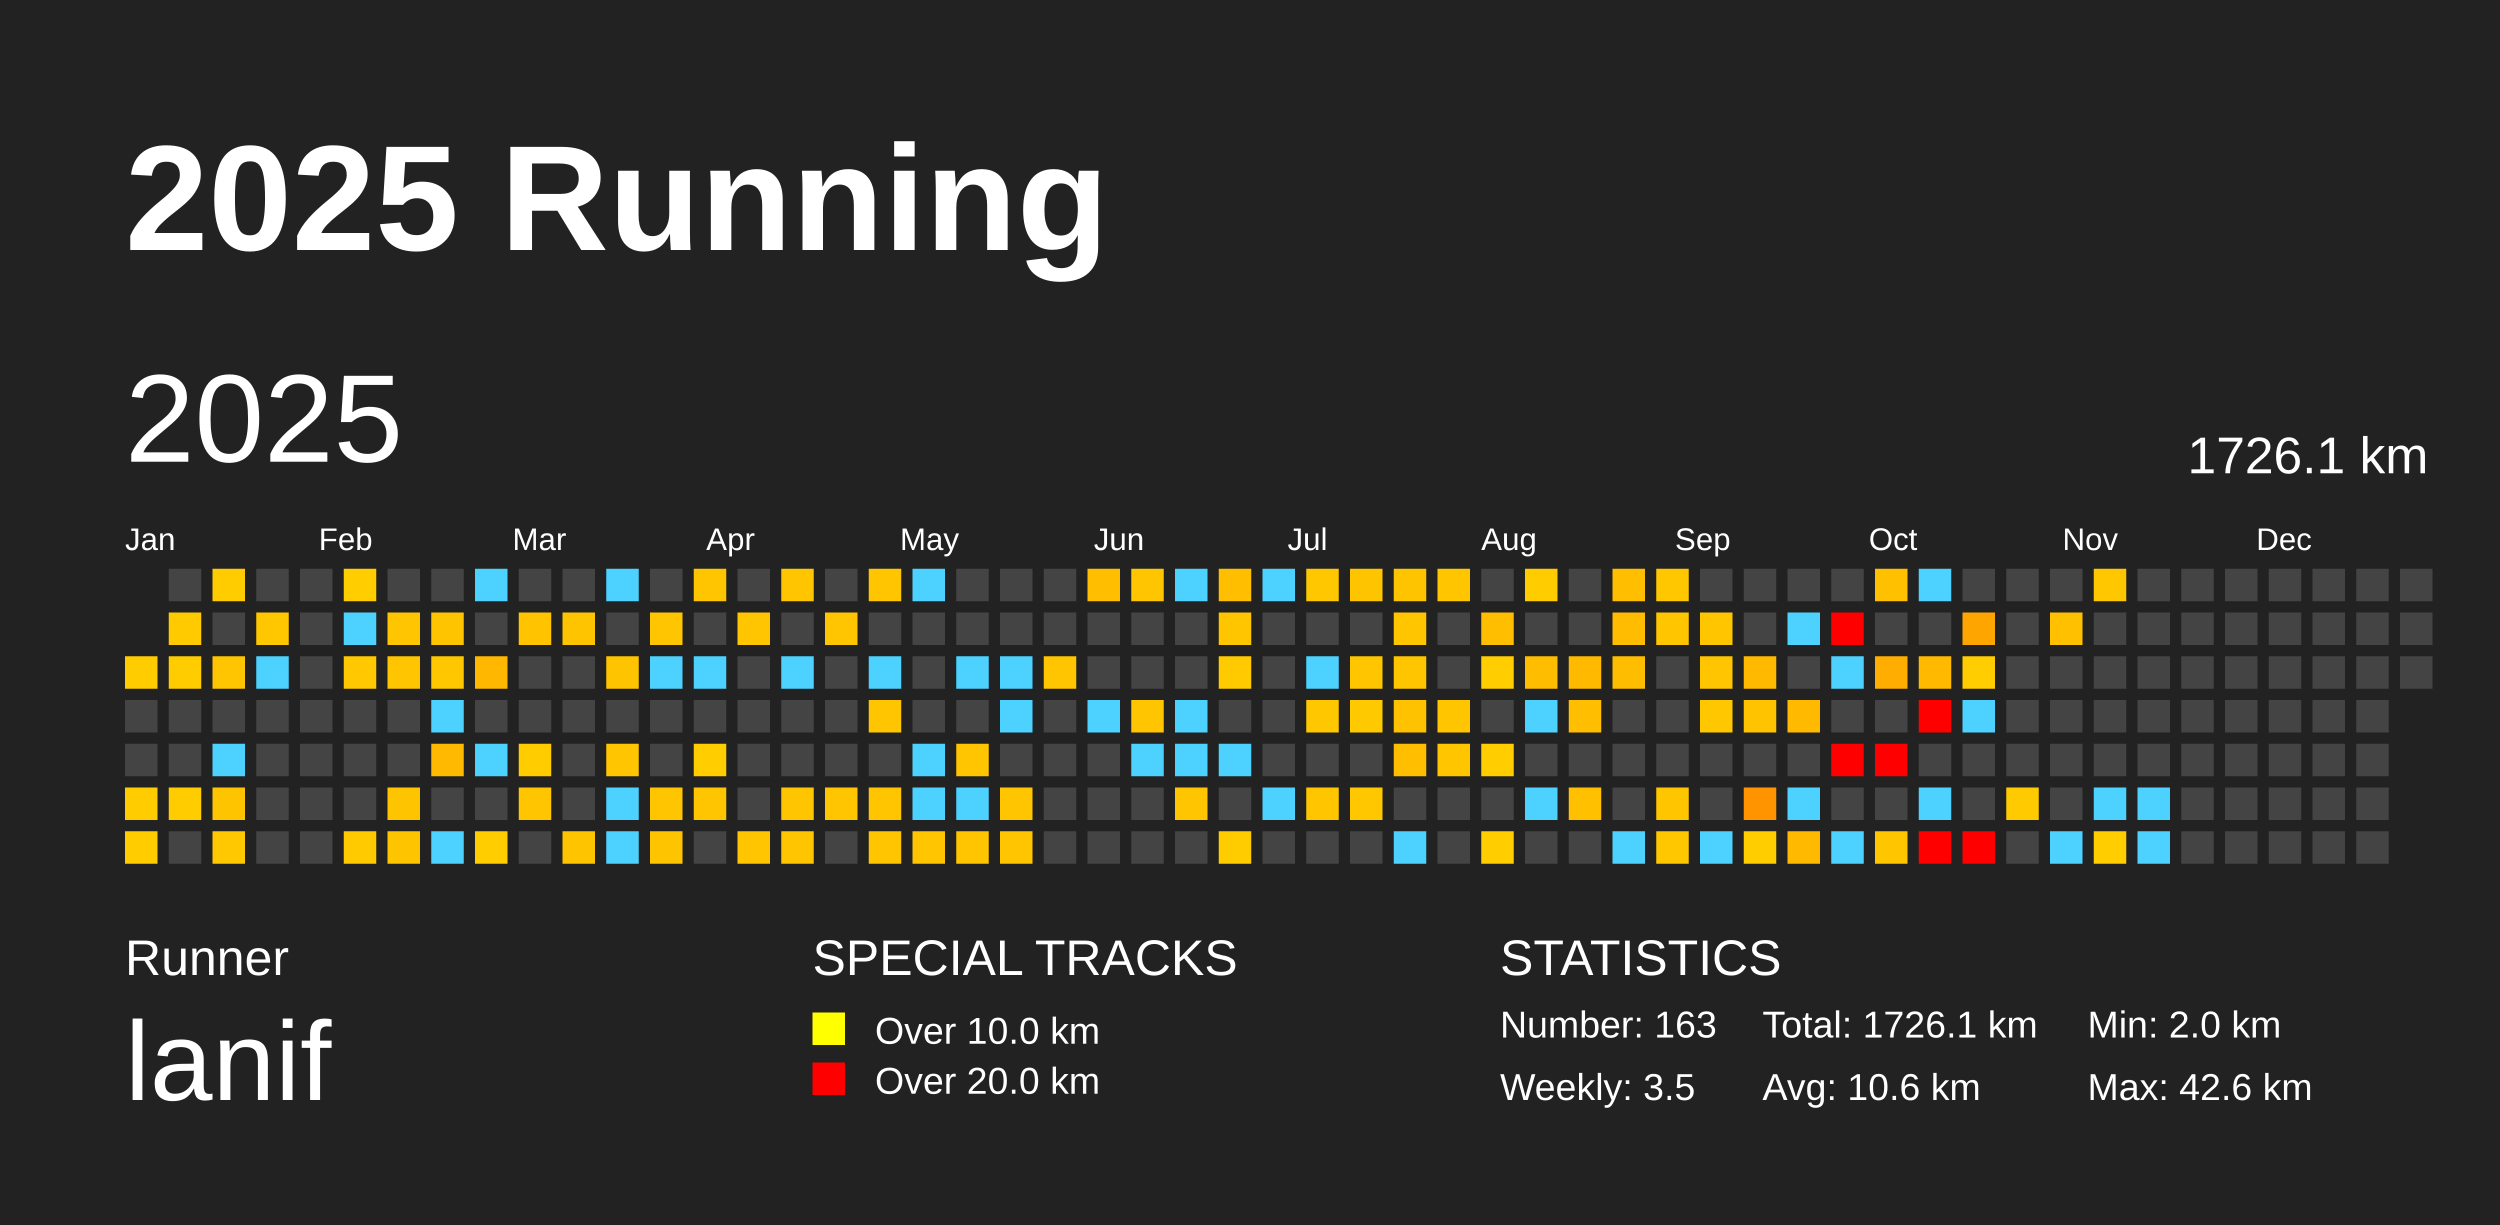
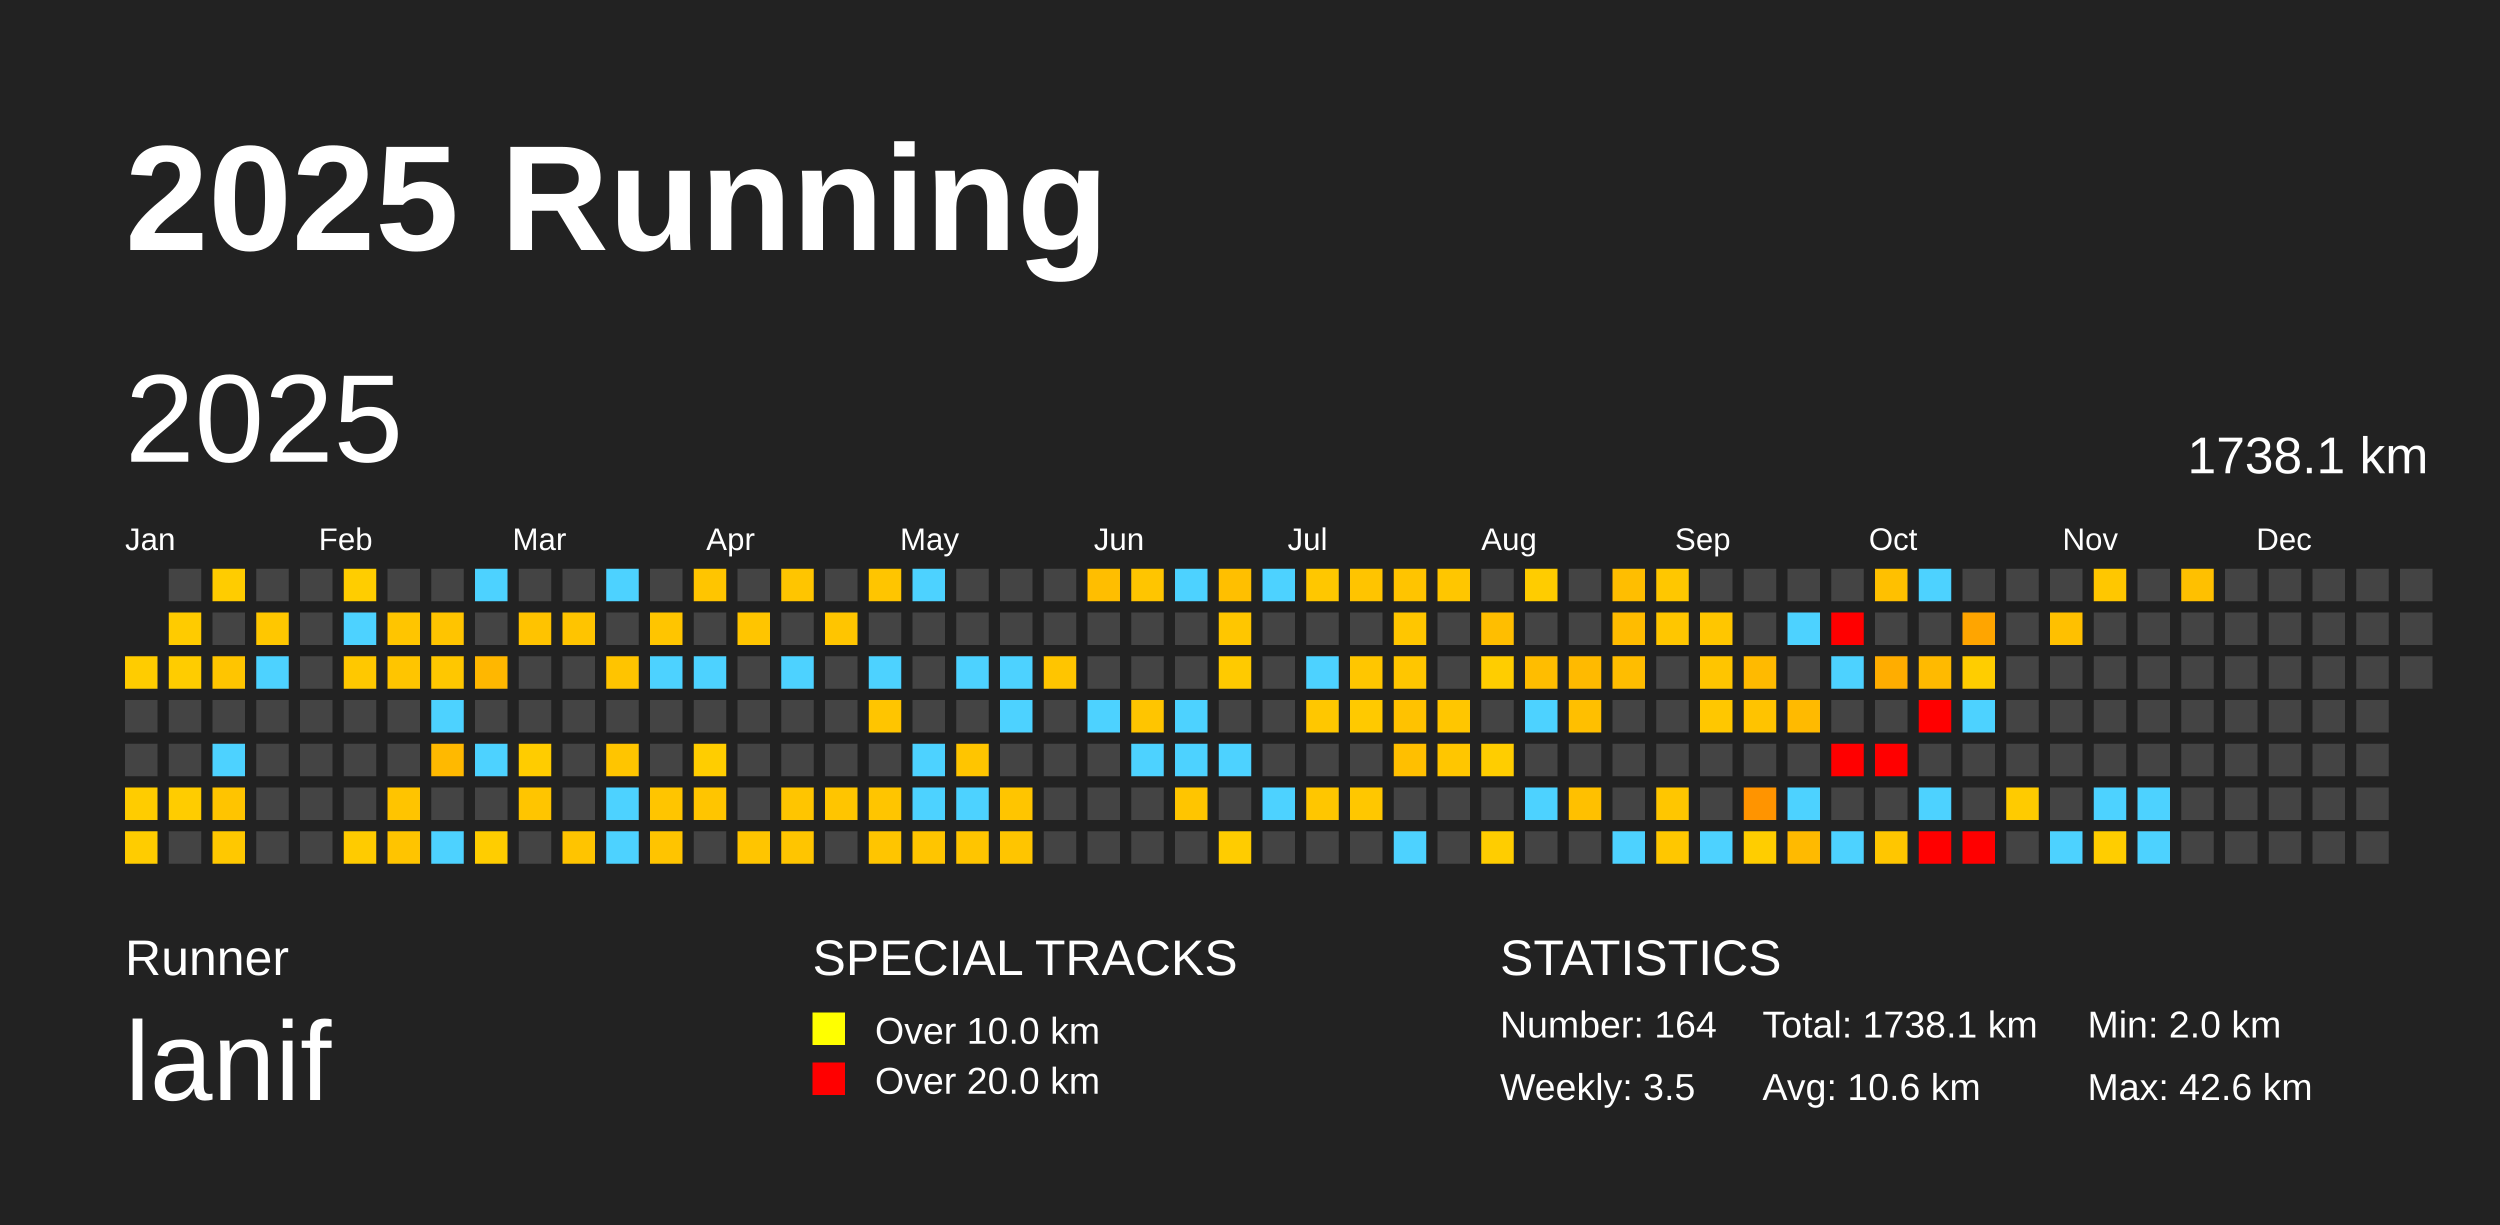
<svg xmlns="http://www.w3.org/2000/svg" baseProfile="full" height="98mm" version="1.1" viewBox="0,0,200,98" width="200mm">
  <defs />
  <rect fill="#222222" height="98" width="200" x="0" y="0" />
  <text fill="#FFFFFF" style="font-size:12px; font-family:Arial; font-weight:bold;" x="10" y="20">2025 Running</text>
  <text fill="#FFFFFF" style="font-size:4px; font-family:Arial" x="10" y="78">Runner</text>
  <text fill="#FFFFFF" style="font-size:9px; font-family:Arial" x="10" y="88">lanif</text>
  <text fill="#FFFFFF" style="font-size:4px; font-family:Arial" x="65" y="78">SPECIAL TRACKS</text>
  <rect fill="yellow" height="2.6" width="2.6" x="65" y="81" />
  <text fill="#FFFFFF" style="font-size:3px; font-family:Arial" x="70" y="83.5">Over 10.0 km</text>
  <rect fill="red" height="2.6" width="2.6" x="65" y="85" />
  <text fill="#FFFFFF" style="font-size:3px; font-family:Arial" x="70" y="87.5">Over 20.0 km</text>
  <text fill="#FFFFFF" style="font-size:4px; font-family:Arial" x="120" y="78">STATISTICS</text>
-   <text fill="#FFFFFF" style="font-size:3px; font-family:Arial" x="120" y="83">Number: 163</text>
+   <text fill="#FFFFFF" style="font-size:3px; font-family:Arial" x="120" y="83">Number: 164</text>
  <text fill="#FFFFFF" style="font-size:3px; font-family:Arial" x="120" y="88">Weekly: 3.5</text>
-   <text fill="#FFFFFF" style="font-size:3px; font-family:Arial" x="141" y="83">Total: 1726.1 km</text>
+   <text fill="#FFFFFF" style="font-size:3px; font-family:Arial" x="141" y="83">Total: 1738.1 km</text>
  <text fill="#FFFFFF" style="font-size:3px; font-family:Arial" x="141" y="88">Avg: 10.6 km</text>
  <text fill="#FFFFFF" style="font-size:3px; font-family:Arial" x="167" y="83">Min: 2.0 km</text>
  <text fill="#FFFFFF" style="font-size:3px; font-family:Arial" x="167" y="88">Max: 42.6 km</text>
  <text dominant-baseline="hanging" fill="#FFFFFF" style="font-size:10.0px; font-family:Arial;" x="10" y="30">2025</text>
-   <text dominant-baseline="hanging" fill="#FFFFFF" style="font-size:4.125px; font-family:Arial;" x="175" y="35">1726.1 km</text>
+   <text dominant-baseline="hanging" fill="#FFFFFF" style="font-size:4.125px; font-family:Arial;" x="175" y="35">1738.1 km</text>
  <text fill="#FFFFFF" style="font-size:2.5px; font-family:Arial" x="10.0" y="44">Jan</text>
  <text fill="#FFFFFF" style="font-size:2.5px; font-family:Arial" x="25.5" y="44">Feb</text>
  <text fill="#FFFFFF" style="font-size:2.5px; font-family:Arial" x="41.0" y="44">Mar</text>
  <text fill="#FFFFFF" style="font-size:2.5px; font-family:Arial" x="56.5" y="44">Apr</text>
  <text fill="#FFFFFF" style="font-size:2.5px; font-family:Arial" x="72.0" y="44">May</text>
  <text fill="#FFFFFF" style="font-size:2.5px; font-family:Arial" x="87.5" y="44">Jun</text>
  <text fill="#FFFFFF" style="font-size:2.5px; font-family:Arial" x="103.0" y="44">Jul</text>
  <text fill="#FFFFFF" style="font-size:2.5px; font-family:Arial" x="118.5" y="44">Aug</text>
  <text fill="#FFFFFF" style="font-size:2.5px; font-family:Arial" x="134.0" y="44">Sep</text>
  <text fill="#FFFFFF" style="font-size:2.5px; font-family:Arial" x="149.5" y="44">Oct</text>
  <text fill="#FFFFFF" style="font-size:2.5px; font-family:Arial" x="165.0" y="44">Nov</text>
  <text fill="#FFFFFF" style="font-size:2.5px; font-family:Arial" x="180.5" y="44">Dec</text>
  <rect fill="#ffcc00" height="2.6" width="2.6" x="10.0" y="52.5" />
  <rect fill="#444444" height="2.6" width="2.6" x="10.0" y="56.0" />
  <rect fill="#444444" height="2.6" width="2.6" x="10.0" y="59.5" />
  <rect fill="#ffcc00" height="2.6" width="2.6" x="10.0" y="63.0" />
  <rect fill="#ffcc00" height="2.6" width="2.6" x="10.0" y="66.5" />
  <rect fill="#444444" height="2.6" width="2.6" x="13.5" y="45.5" />
  <rect fill="#ffcb00" height="2.6" width="2.6" x="13.5" y="49.0" />
  <rect fill="#ffcc00" height="2.6" width="2.6" x="13.5" y="52.5" />
  <rect fill="#444444" height="2.6" width="2.6" x="13.5" y="56.0" />
  <rect fill="#444444" height="2.6" width="2.6" x="13.5" y="59.5" />
  <rect fill="#ffcc00" height="2.6" width="2.6" x="13.5" y="63.0" />
  <rect fill="#444444" height="2.6" width="2.6" x="13.5" y="66.5" />
  <rect fill="#ffcc00" height="2.6" width="2.6" x="17.0" y="45.5" />
  <rect fill="#444444" height="2.6" width="2.6" x="17.0" y="49.0" />
  <rect fill="#ffc500" height="2.6" width="2.6" x="17.0" y="52.5" />
  <rect fill="#444444" height="2.6" width="2.6" x="17.0" y="56.0" />
  <rect fill="#4dd2ff" height="2.6" width="2.6" x="17.0" y="59.5" />
  <rect fill="#ffc400" height="2.6" width="2.6" x="17.0" y="63.0" />
  <rect fill="#ffc800" height="2.6" width="2.6" x="17.0" y="66.5" />
  <rect fill="#444444" height="2.6" width="2.6" x="20.5" y="45.5" />
  <rect fill="#ffc700" height="2.6" width="2.6" x="20.5" y="49.0" />
  <rect fill="#4dd2ff" height="2.6" width="2.6" x="20.5" y="52.5" />
  <rect fill="#444444" height="2.6" width="2.6" x="20.5" y="56.0" />
  <rect fill="#444444" height="2.6" width="2.6" x="20.5" y="59.5" />
  <rect fill="#444444" height="2.6" width="2.6" x="20.5" y="63.0" />
  <rect fill="#444444" height="2.6" width="2.6" x="20.5" y="66.5" />
  <rect fill="#444444" height="2.6" width="2.6" x="24.0" y="45.5" />
  <rect fill="#444444" height="2.6" width="2.6" x="24.0" y="49.0" />
  <rect fill="#444444" height="2.6" width="2.6" x="24.0" y="52.5" />
  <rect fill="#444444" height="2.6" width="2.6" x="24.0" y="56.0" />
  <rect fill="#444444" height="2.6" width="2.6" x="24.0" y="59.5" />
  <rect fill="#444444" height="2.6" width="2.6" x="24.0" y="63.0" />
  <rect fill="#444444" height="2.6" width="2.6" x="24.0" y="66.5" />
  <rect fill="#ffcd00" height="2.6" width="2.6" x="27.5" y="45.5" />
  <rect fill="#4dd2ff" height="2.6" width="2.6" x="27.5" y="49.0" />
  <rect fill="#ffc800" height="2.6" width="2.6" x="27.5" y="52.5" />
  <rect fill="#444444" height="2.6" width="2.6" x="27.5" y="56.0" />
  <rect fill="#444444" height="2.6" width="2.6" x="27.5" y="59.5" />
  <rect fill="#444444" height="2.6" width="2.6" x="27.5" y="63.0" />
  <rect fill="#ffcb00" height="2.6" width="2.6" x="27.5" y="66.5" />
  <rect fill="#444444" height="2.6" width="2.6" x="31.0" y="45.5" />
  <rect fill="#ffc500" height="2.6" width="2.6" x="31.0" y="49.0" />
  <rect fill="#ffc500" height="2.6" width="2.6" x="31.0" y="52.5" />
  <rect fill="#444444" height="2.6" width="2.6" x="31.0" y="56.0" />
  <rect fill="#444444" height="2.6" width="2.6" x="31.0" y="59.5" />
  <rect fill="#ffc400" height="2.6" width="2.6" x="31.0" y="63.0" />
  <rect fill="#ffc400" height="2.6" width="2.6" x="31.0" y="66.5" />
  <rect fill="#444444" height="2.6" width="2.6" x="34.5" y="45.5" />
  <rect fill="#ffc400" height="2.6" width="2.6" x="34.5" y="49.0" />
  <rect fill="#ffc700" height="2.6" width="2.6" x="34.5" y="52.5" />
  <rect fill="#4dd2ff" height="2.6" width="2.6" x="34.5" y="56.0" />
  <rect fill="#ffb900" height="2.6" width="2.6" x="34.5" y="59.5" />
  <rect fill="#444444" height="2.6" width="2.6" x="34.5" y="63.0" />
  <rect fill="#4dd2ff" height="2.6" width="2.6" x="34.5" y="66.5" />
  <rect fill="#4dd2ff" height="2.6" width="2.6" x="38.0" y="45.5" />
  <rect fill="#444444" height="2.6" width="2.6" x="38.0" y="49.0" />
  <rect fill="#ffb700" height="2.6" width="2.6" x="38.0" y="52.5" />
  <rect fill="#444444" height="2.6" width="2.6" x="38.0" y="56.0" />
  <rect fill="#4dd2ff" height="2.6" width="2.6" x="38.0" y="59.5" />
  <rect fill="#444444" height="2.6" width="2.6" x="38.0" y="63.0" />
  <rect fill="#ffcd00" height="2.6" width="2.6" x="38.0" y="66.5" />
  <rect fill="#444444" height="2.6" width="2.6" x="41.5" y="45.5" />
  <rect fill="#ffc300" height="2.6" width="2.6" x="41.5" y="49.0" />
  <rect fill="#444444" height="2.6" width="2.6" x="41.5" y="52.5" />
  <rect fill="#444444" height="2.6" width="2.6" x="41.5" y="56.0" />
  <rect fill="#ffcc00" height="2.6" width="2.6" x="41.5" y="59.5" />
  <rect fill="#ffc500" height="2.6" width="2.6" x="41.5" y="63.0" />
  <rect fill="#444444" height="2.6" width="2.6" x="41.5" y="66.5" />
  <rect fill="#444444" height="2.6" width="2.6" x="45.0" y="45.5" />
  <rect fill="#ffc400" height="2.6" width="2.6" x="45.0" y="49.0" />
  <rect fill="#444444" height="2.6" width="2.6" x="45.0" y="52.5" />
  <rect fill="#444444" height="2.6" width="2.6" x="45.0" y="56.0" />
  <rect fill="#444444" height="2.6" width="2.6" x="45.0" y="59.5" />
  <rect fill="#444444" height="2.6" width="2.6" x="45.0" y="63.0" />
  <rect fill="#ffc400" height="2.6" width="2.6" x="45.0" y="66.5" />
  <rect fill="#4dd2ff" height="2.6" width="2.6" x="48.5" y="45.5" />
  <rect fill="#444444" height="2.6" width="2.6" x="48.5" y="49.0" />
  <rect fill="#ffc400" height="2.6" width="2.6" x="48.5" y="52.5" />
  <rect fill="#444444" height="2.6" width="2.6" x="48.5" y="56.0" />
  <rect fill="#ffc500" height="2.6" width="2.6" x="48.5" y="59.5" />
  <rect fill="#4dd2ff" height="2.6" width="2.6" x="48.5" y="63.0" />
  <rect fill="#4dd2ff" height="2.6" width="2.6" x="48.5" y="66.5" />
  <rect fill="#444444" height="2.6" width="2.6" x="52.0" y="45.5" />
  <rect fill="#ffc500" height="2.6" width="2.6" x="52.0" y="49.0" />
  <rect fill="#4dd2ff" height="2.6" width="2.6" x="52.0" y="52.5" />
  <rect fill="#444444" height="2.6" width="2.6" x="52.0" y="56.0" />
  <rect fill="#444444" height="2.6" width="2.6" x="52.0" y="59.5" />
  <rect fill="#ffc500" height="2.6" width="2.6" x="52.0" y="63.0" />
  <rect fill="#ffc400" height="2.6" width="2.6" x="52.0" y="66.5" />
  <rect fill="#ffc500" height="2.6" width="2.6" x="55.5" y="45.5" />
  <rect fill="#444444" height="2.6" width="2.6" x="55.5" y="49.0" />
  <rect fill="#4dd2ff" height="2.6" width="2.6" x="55.5" y="52.5" />
  <rect fill="#444444" height="2.6" width="2.6" x="55.5" y="56.0" />
  <rect fill="#ffcd00" height="2.6" width="2.6" x="55.5" y="59.5" />
  <rect fill="#ffc500" height="2.6" width="2.6" x="55.5" y="63.0" />
  <rect fill="#444444" height="2.6" width="2.6" x="55.5" y="66.5" />
  <rect fill="#444444" height="2.6" width="2.6" x="59.0" y="45.5" />
  <rect fill="#ffc500" height="2.6" width="2.6" x="59.0" y="49.0" />
  <rect fill="#444444" height="2.6" width="2.6" x="59.0" y="52.5" />
  <rect fill="#444444" height="2.6" width="2.6" x="59.0" y="56.0" />
  <rect fill="#444444" height="2.6" width="2.6" x="59.0" y="59.5" />
  <rect fill="#444444" height="2.6" width="2.6" x="59.0" y="63.0" />
  <rect fill="#ffc500" height="2.6" width="2.6" x="59.0" y="66.5" />
  <rect fill="#ffc500" height="2.6" width="2.6" x="62.5" y="45.5" />
  <rect fill="#444444" height="2.6" width="2.6" x="62.5" y="49.0" />
  <rect fill="#4dd2ff" height="2.6" width="2.6" x="62.5" y="52.5" />
  <rect fill="#444444" height="2.6" width="2.6" x="62.5" y="56.0" />
  <rect fill="#444444" height="2.6" width="2.6" x="62.5" y="59.5" />
  <rect fill="#ffc500" height="2.6" width="2.6" x="62.5" y="63.0" />
  <rect fill="#ffc500" height="2.6" width="2.6" x="62.5" y="66.5" />
  <rect fill="#444444" height="2.6" width="2.6" x="66.0" y="45.5" />
  <rect fill="#ffc500" height="2.6" width="2.6" x="66.0" y="49.0" />
  <rect fill="#444444" height="2.6" width="2.6" x="66.0" y="52.5" />
  <rect fill="#444444" height="2.6" width="2.6" x="66.0" y="56.0" />
  <rect fill="#444444" height="2.6" width="2.6" x="66.0" y="59.5" />
  <rect fill="#ffc500" height="2.6" width="2.6" x="66.0" y="63.0" />
  <rect fill="#444444" height="2.6" width="2.6" x="66.0" y="66.5" />
  <rect fill="#ffc500" height="2.6" width="2.6" x="69.5" y="45.5" />
  <rect fill="#444444" height="2.6" width="2.6" x="69.5" y="49.0" />
  <rect fill="#4dd2ff" height="2.6" width="2.6" x="69.5" y="52.5" />
  <rect fill="#ffc500" height="2.6" width="2.6" x="69.5" y="56.0" />
  <rect fill="#444444" height="2.6" width="2.6" x="69.5" y="59.5" />
  <rect fill="#ffc500" height="2.6" width="2.6" x="69.5" y="63.0" />
  <rect fill="#ffc500" height="2.6" width="2.6" x="69.5" y="66.5" />
  <rect fill="#4dd2ff" height="2.6" width="2.6" x="73.0" y="45.5" />
  <rect fill="#444444" height="2.6" width="2.6" x="73.0" y="49.0" />
  <rect fill="#444444" height="2.6" width="2.6" x="73.0" y="52.5" />
  <rect fill="#444444" height="2.6" width="2.6" x="73.0" y="56.0" />
  <rect fill="#4dd2ff" height="2.6" width="2.6" x="73.0" y="59.5" />
  <rect fill="#4dd2ff" height="2.6" width="2.6" x="73.0" y="63.0" />
  <rect fill="#ffc500" height="2.6" width="2.6" x="73.0" y="66.5" />
  <rect fill="#444444" height="2.6" width="2.6" x="76.5" y="45.5" />
  <rect fill="#444444" height="2.6" width="2.6" x="76.5" y="49.0" />
  <rect fill="#4dd2ff" height="2.6" width="2.6" x="76.5" y="52.5" />
  <rect fill="#444444" height="2.6" width="2.6" x="76.5" y="56.0" />
  <rect fill="#ffc500" height="2.6" width="2.6" x="76.5" y="59.5" />
  <rect fill="#4dd2ff" height="2.6" width="2.6" x="76.5" y="63.0" />
  <rect fill="#ffc500" height="2.6" width="2.6" x="76.5" y="66.5" />
  <rect fill="#444444" height="2.6" width="2.6" x="80.0" y="45.5" />
  <rect fill="#444444" height="2.6" width="2.6" x="80.0" y="49.0" />
  <rect fill="#4dd2ff" height="2.6" width="2.6" x="80.0" y="52.5" />
  <rect fill="#4dd2ff" height="2.6" width="2.6" x="80.0" y="56.0" />
  <rect fill="#444444" height="2.6" width="2.6" x="80.0" y="59.5" />
  <rect fill="#ffc500" height="2.6" width="2.6" x="80.0" y="63.0" />
  <rect fill="#ffc500" height="2.6" width="2.6" x="80.0" y="66.5" />
  <rect fill="#444444" height="2.6" width="2.6" x="83.5" y="45.5" />
  <rect fill="#444444" height="2.6" width="2.6" x="83.5" y="49.0" />
  <rect fill="#ffc500" height="2.6" width="2.6" x="83.5" y="52.5" />
  <rect fill="#444444" height="2.6" width="2.6" x="83.5" y="56.0" />
  <rect fill="#444444" height="2.6" width="2.6" x="83.5" y="59.5" />
  <rect fill="#444444" height="2.6" width="2.6" x="83.5" y="63.0" />
  <rect fill="#444444" height="2.6" width="2.6" x="83.5" y="66.5" />
  <rect fill="#ffbe00" height="2.6" width="2.6" x="87.0" y="45.5" />
  <rect fill="#444444" height="2.6" width="2.6" x="87.0" y="49.0" />
  <rect fill="#444444" height="2.6" width="2.6" x="87.0" y="52.5" />
  <rect fill="#4dd2ff" height="2.6" width="2.6" x="87.0" y="56.0" />
  <rect fill="#444444" height="2.6" width="2.6" x="87.0" y="59.5" />
  <rect fill="#444444" height="2.6" width="2.6" x="87.0" y="63.0" />
  <rect fill="#444444" height="2.6" width="2.6" x="87.0" y="66.5" />
  <rect fill="#ffc500" height="2.6" width="2.6" x="90.5" y="45.5" />
  <rect fill="#444444" height="2.6" width="2.6" x="90.5" y="49.0" />
  <rect fill="#444444" height="2.6" width="2.6" x="90.5" y="52.5" />
  <rect fill="#ffc500" height="2.6" width="2.6" x="90.5" y="56.0" />
  <rect fill="#4dd2ff" height="2.6" width="2.6" x="90.5" y="59.5" />
  <rect fill="#444444" height="2.6" width="2.6" x="90.5" y="63.0" />
  <rect fill="#444444" height="2.6" width="2.6" x="90.5" y="66.5" />
  <rect fill="#4dd2ff" height="2.6" width="2.6" x="94.0" y="45.5" />
  <rect fill="#444444" height="2.6" width="2.6" x="94.0" y="49.0" />
  <rect fill="#444444" height="2.6" width="2.6" x="94.0" y="52.5" />
  <rect fill="#4dd2ff" height="2.6" width="2.6" x="94.0" y="56.0" />
  <rect fill="#4dd2ff" height="2.6" width="2.6" x="94.0" y="59.5" />
  <rect fill="#ffc500" height="2.6" width="2.6" x="94.0" y="63.0" />
  <rect fill="#444444" height="2.6" width="2.6" x="94.0" y="66.5" />
  <rect fill="#ffbf00" height="2.6" width="2.6" x="97.5" y="45.5" />
  <rect fill="#ffc600" height="2.6" width="2.6" x="97.5" y="49.0" />
  <rect fill="#ffca00" height="2.6" width="2.6" x="97.5" y="52.5" />
  <rect fill="#444444" height="2.6" width="2.6" x="97.5" y="56.0" />
  <rect fill="#4dd2ff" height="2.6" width="2.6" x="97.5" y="59.5" />
  <rect fill="#444444" height="2.6" width="2.6" x="97.5" y="63.0" />
  <rect fill="#ffcc00" height="2.6" width="2.6" x="97.5" y="66.5" />
  <rect fill="#4dd2ff" height="2.6" width="2.6" x="101.0" y="45.5" />
  <rect fill="#444444" height="2.6" width="2.6" x="101.0" y="49.0" />
  <rect fill="#444444" height="2.6" width="2.6" x="101.0" y="52.5" />
  <rect fill="#444444" height="2.6" width="2.6" x="101.0" y="56.0" />
  <rect fill="#444444" height="2.6" width="2.6" x="101.0" y="59.5" />
  <rect fill="#4dd2ff" height="2.6" width="2.6" x="101.0" y="63.0" />
  <rect fill="#444444" height="2.6" width="2.6" x="101.0" y="66.5" />
  <rect fill="#ffc700" height="2.6" width="2.6" x="104.5" y="45.5" />
  <rect fill="#444444" height="2.6" width="2.6" x="104.5" y="49.0" />
  <rect fill="#4dd2ff" height="2.6" width="2.6" x="104.5" y="52.5" />
  <rect fill="#ffc700" height="2.6" width="2.6" x="104.5" y="56.0" />
  <rect fill="#444444" height="2.6" width="2.6" x="104.5" y="59.5" />
  <rect fill="#ffc600" height="2.6" width="2.6" x="104.5" y="63.0" />
  <rect fill="#444444" height="2.6" width="2.6" x="104.5" y="66.5" />
  <rect fill="#ffc400" height="2.6" width="2.6" x="108.0" y="45.5" />
  <rect fill="#444444" height="2.6" width="2.6" x="108.0" y="49.0" />
  <rect fill="#ffc600" height="2.6" width="2.6" x="108.0" y="52.5" />
  <rect fill="#ffc900" height="2.6" width="2.6" x="108.0" y="56.0" />
  <rect fill="#444444" height="2.6" width="2.6" x="108.0" y="59.5" />
  <rect fill="#ffc700" height="2.6" width="2.6" x="108.0" y="63.0" />
  <rect fill="#444444" height="2.6" width="2.6" x="108.0" y="66.5" />
  <rect fill="#ffc400" height="2.6" width="2.6" x="111.5" y="45.5" />
  <rect fill="#ffc600" height="2.6" width="2.6" x="111.5" y="49.0" />
  <rect fill="#ffc600" height="2.6" width="2.6" x="111.5" y="52.5" />
  <rect fill="#ffc200" height="2.6" width="2.6" x="111.5" y="56.0" />
  <rect fill="#ffbf00" height="2.6" width="2.6" x="111.5" y="59.5" />
  <rect fill="#444444" height="2.6" width="2.6" x="111.5" y="63.0" />
  <rect fill="#4dd2ff" height="2.6" width="2.6" x="111.5" y="66.5" />
  <rect fill="#ffc600" height="2.6" width="2.6" x="115.0" y="45.5" />
  <rect fill="#444444" height="2.6" width="2.6" x="115.0" y="49.0" />
  <rect fill="#444444" height="2.6" width="2.6" x="115.0" y="52.5" />
  <rect fill="#ffc600" height="2.6" width="2.6" x="115.0" y="56.0" />
  <rect fill="#ffc600" height="2.6" width="2.6" x="115.0" y="59.5" />
  <rect fill="#444444" height="2.6" width="2.6" x="115.0" y="63.0" />
  <rect fill="#444444" height="2.6" width="2.6" x="115.0" y="66.5" />
  <rect fill="#444444" height="2.6" width="2.6" x="118.5" y="45.5" />
  <rect fill="#ffbe00" height="2.6" width="2.6" x="118.5" y="49.0" />
  <rect fill="#ffcd00" height="2.6" width="2.6" x="118.5" y="52.5" />
  <rect fill="#444444" height="2.6" width="2.6" x="118.5" y="56.0" />
  <rect fill="#ffcd00" height="2.6" width="2.6" x="118.5" y="59.5" />
  <rect fill="#444444" height="2.6" width="2.6" x="118.5" y="63.0" />
  <rect fill="#ffcd00" height="2.6" width="2.6" x="118.5" y="66.5" />
  <rect fill="#ffcc00" height="2.6" width="2.6" x="122.0" y="45.5" />
  <rect fill="#444444" height="2.6" width="2.6" x="122.0" y="49.0" />
  <rect fill="#ffbd00" height="2.6" width="2.6" x="122.0" y="52.5" />
  <rect fill="#4dd2ff" height="2.6" width="2.6" x="122.0" y="56.0" />
  <rect fill="#444444" height="2.6" width="2.6" x="122.0" y="59.5" />
  <rect fill="#4dd2ff" height="2.6" width="2.6" x="122.0" y="63.0" />
  <rect fill="#444444" height="2.6" width="2.6" x="122.0" y="66.5" />
  <rect fill="#444444" height="2.6" width="2.6" x="125.5" y="45.5" />
  <rect fill="#444444" height="2.6" width="2.6" x="125.5" y="49.0" />
  <rect fill="#ffba00" height="2.6" width="2.6" x="125.5" y="52.5" />
  <rect fill="#ffbf00" height="2.6" width="2.6" x="125.5" y="56.0" />
  <rect fill="#444444" height="2.6" width="2.6" x="125.5" y="59.5" />
  <rect fill="#ffc000" height="2.6" width="2.6" x="125.5" y="63.0" />
  <rect fill="#444444" height="2.6" width="2.6" x="125.5" y="66.5" />
  <rect fill="#ffbe00" height="2.6" width="2.6" x="129.0" y="45.5" />
  <rect fill="#ffbc00" height="2.6" width="2.6" x="129.0" y="49.0" />
  <rect fill="#ffbd00" height="2.6" width="2.6" x="129.0" y="52.5" />
  <rect fill="#444444" height="2.6" width="2.6" x="129.0" y="56.0" />
  <rect fill="#444444" height="2.6" width="2.6" x="129.0" y="59.5" />
  <rect fill="#444444" height="2.6" width="2.6" x="129.0" y="63.0" />
  <rect fill="#4dd2ff" height="2.6" width="2.6" x="129.0" y="66.5" />
  <rect fill="#ffc700" height="2.6" width="2.6" x="132.5" y="45.5" />
  <rect fill="#ffc600" height="2.6" width="2.6" x="132.5" y="49.0" />
  <rect fill="#444444" height="2.6" width="2.6" x="132.5" y="52.5" />
  <rect fill="#444444" height="2.6" width="2.6" x="132.5" y="56.0" />
  <rect fill="#444444" height="2.6" width="2.6" x="132.5" y="59.5" />
  <rect fill="#ffc600" height="2.6" width="2.6" x="132.5" y="63.0" />
  <rect fill="#ffc700" height="2.6" width="2.6" x="132.5" y="66.5" />
  <rect fill="#444444" height="2.6" width="2.6" x="136.0" y="45.5" />
  <rect fill="#ffc600" height="2.6" width="2.6" x="136.0" y="49.0" />
  <rect fill="#ffc500" height="2.6" width="2.6" x="136.0" y="52.5" />
  <rect fill="#ffc700" height="2.6" width="2.6" x="136.0" y="56.0" />
  <rect fill="#444444" height="2.6" width="2.6" x="136.0" y="59.5" />
  <rect fill="#444444" height="2.6" width="2.6" x="136.0" y="63.0" />
  <rect fill="#4dd2ff" height="2.6" width="2.6" x="136.0" y="66.5" />
  <rect fill="#444444" height="2.6" width="2.6" x="139.5" y="45.5" />
  <rect fill="#444444" height="2.6" width="2.6" x="139.5" y="49.0" />
  <rect fill="#ffba00" height="2.6" width="2.6" x="139.5" y="52.5" />
  <rect fill="#ffc300" height="2.6" width="2.6" x="139.5" y="56.0" />
  <rect fill="#444444" height="2.6" width="2.6" x="139.5" y="59.5" />
  <rect fill="#ff9400" height="2.6" width="2.6" x="139.5" y="63.0" />
  <rect fill="#ffcd00" height="2.6" width="2.6" x="139.5" y="66.5" />
  <rect fill="#444444" height="2.6" width="2.6" x="143.0" y="45.5" />
  <rect fill="#4dd2ff" height="2.6" width="2.6" x="143.0" y="49.0" />
  <rect fill="#444444" height="2.6" width="2.6" x="143.0" y="52.5" />
  <rect fill="#ffba00" height="2.6" width="2.6" x="143.0" y="56.0" />
  <rect fill="#444444" height="2.6" width="2.6" x="143.0" y="59.5" />
  <rect fill="#4dd2ff" height="2.6" width="2.6" x="143.0" y="63.0" />
  <rect fill="#ffba00" height="2.6" width="2.6" x="143.0" y="66.5" />
  <rect fill="#444444" height="2.6" width="2.6" x="146.5" y="45.5" />
  <rect fill="red" height="2.6" width="2.6" x="146.5" y="49.0" />
  <rect fill="#4dd2ff" height="2.6" width="2.6" x="146.5" y="52.5" />
  <rect fill="#444444" height="2.6" width="2.6" x="146.5" y="56.0" />
  <rect fill="red" height="2.6" width="2.6" x="146.5" y="59.5" />
  <rect fill="#444444" height="2.6" width="2.6" x="146.5" y="63.0" />
  <rect fill="#4dd2ff" height="2.6" width="2.6" x="146.5" y="66.5" />
  <rect fill="#ffc000" height="2.6" width="2.6" x="150.0" y="45.5" />
  <rect fill="#444444" height="2.6" width="2.6" x="150.0" y="49.0" />
  <rect fill="#ffad00" height="2.6" width="2.6" x="150.0" y="52.5" />
  <rect fill="#444444" height="2.6" width="2.6" x="150.0" y="56.0" />
  <rect fill="red" height="2.6" width="2.6" x="150.0" y="59.5" />
  <rect fill="#444444" height="2.6" width="2.6" x="150.0" y="63.0" />
  <rect fill="#ffc600" height="2.6" width="2.6" x="150.0" y="66.5" />
  <rect fill="#4dd2ff" height="2.6" width="2.6" x="153.5" y="45.5" />
  <rect fill="#444444" height="2.6" width="2.6" x="153.5" y="49.0" />
  <rect fill="#ffba00" height="2.6" width="2.6" x="153.5" y="52.5" />
  <rect fill="red" height="2.6" width="2.6" x="153.5" y="56.0" />
  <rect fill="#444444" height="2.6" width="2.6" x="153.5" y="59.5" />
  <rect fill="#4dd2ff" height="2.6" width="2.6" x="153.5" y="63.0" />
  <rect fill="red" height="2.6" width="2.6" x="153.5" y="66.5" />
  <rect fill="#444444" height="2.6" width="2.6" x="157.0" y="45.5" />
  <rect fill="#ffa500" height="2.6" width="2.6" x="157.0" y="49.0" />
  <rect fill="#ffcd00" height="2.6" width="2.6" x="157.0" y="52.5" />
  <rect fill="#4dd2ff" height="2.6" width="2.6" x="157.0" y="56.0" />
  <rect fill="#444444" height="2.6" width="2.6" x="157.0" y="59.5" />
  <rect fill="#444444" height="2.6" width="2.6" x="157.0" y="63.0" />
  <rect fill="red" height="2.6" width="2.6" x="157.0" y="66.5" />
  <rect fill="#444444" height="2.6" width="2.6" x="160.5" y="45.5" />
  <rect fill="#444444" height="2.6" width="2.6" x="160.5" y="49.0" />
  <rect fill="#444444" height="2.6" width="2.6" x="160.5" y="52.5" />
  <rect fill="#444444" height="2.6" width="2.6" x="160.5" y="56.0" />
  <rect fill="#444444" height="2.6" width="2.6" x="160.5" y="59.5" />
  <rect fill="#ffcb00" height="2.6" width="2.6" x="160.5" y="63.0" />
  <rect fill="#444444" height="2.6" width="2.6" x="160.5" y="66.5" />
  <rect fill="#444444" height="2.6" width="2.6" x="164.0" y="45.5" />
  <rect fill="#ffc000" height="2.6" width="2.6" x="164.0" y="49.0" />
  <rect fill="#444444" height="2.6" width="2.6" x="164.0" y="52.5" />
  <rect fill="#444444" height="2.6" width="2.6" x="164.0" y="56.0" />
  <rect fill="#444444" height="2.6" width="2.6" x="164.0" y="59.5" />
  <rect fill="#444444" height="2.6" width="2.6" x="164.0" y="63.0" />
  <rect fill="#4dd2ff" height="2.6" width="2.6" x="164.0" y="66.5" />
  <rect fill="#ffc700" height="2.6" width="2.6" x="167.5" y="45.5" />
  <rect fill="#444444" height="2.6" width="2.6" x="167.5" y="49.0" />
  <rect fill="#444444" height="2.6" width="2.6" x="167.5" y="52.5" />
  <rect fill="#444444" height="2.6" width="2.6" x="167.5" y="56.0" />
  <rect fill="#444444" height="2.6" width="2.6" x="167.5" y="59.5" />
  <rect fill="#4dd2ff" height="2.6" width="2.6" x="167.5" y="63.0" />
  <rect fill="#ffcd00" height="2.6" width="2.6" x="167.5" y="66.5" />
  <rect fill="#444444" height="2.6" width="2.6" x="171.0" y="45.5" />
  <rect fill="#444444" height="2.6" width="2.6" x="171.0" y="49.0" />
  <rect fill="#444444" height="2.6" width="2.6" x="171.0" y="52.5" />
  <rect fill="#444444" height="2.6" width="2.6" x="171.0" y="56.0" />
  <rect fill="#444444" height="2.6" width="2.6" x="171.0" y="59.5" />
  <rect fill="#4dd2ff" height="2.6" width="2.6" x="171.0" y="63.0" />
  <rect fill="#4dd2ff" height="2.6" width="2.6" x="171.0" y="66.5" />
-   <rect fill="#444444" height="2.6" width="2.6" x="174.5" y="45.5" />
+   <rect fill="#ffc000" height="2.6" width="2.6" x="174.5" y="45.5" />
  <rect fill="#444444" height="2.6" width="2.6" x="174.5" y="49.0" />
  <rect fill="#444444" height="2.6" width="2.6" x="174.5" y="52.5" />
  <rect fill="#444444" height="2.6" width="2.6" x="174.5" y="56.0" />
  <rect fill="#444444" height="2.6" width="2.6" x="174.5" y="59.5" />
  <rect fill="#444444" height="2.6" width="2.6" x="174.5" y="63.0" />
  <rect fill="#444444" height="2.6" width="2.6" x="174.5" y="66.5" />
  <rect fill="#444444" height="2.6" width="2.6" x="178.0" y="45.5" />
  <rect fill="#444444" height="2.6" width="2.6" x="178.0" y="49.0" />
  <rect fill="#444444" height="2.6" width="2.6" x="178.0" y="52.5" />
  <rect fill="#444444" height="2.6" width="2.6" x="178.0" y="56.0" />
  <rect fill="#444444" height="2.6" width="2.6" x="178.0" y="59.5" />
  <rect fill="#444444" height="2.6" width="2.6" x="178.0" y="63.0" />
  <rect fill="#444444" height="2.6" width="2.6" x="178.0" y="66.5" />
  <rect fill="#444444" height="2.6" width="2.6" x="181.5" y="45.5" />
  <rect fill="#444444" height="2.6" width="2.6" x="181.5" y="49.0" />
  <rect fill="#444444" height="2.6" width="2.6" x="181.5" y="52.5" />
  <rect fill="#444444" height="2.6" width="2.6" x="181.5" y="56.0" />
  <rect fill="#444444" height="2.6" width="2.6" x="181.5" y="59.5" />
  <rect fill="#444444" height="2.6" width="2.6" x="181.5" y="63.0" />
  <rect fill="#444444" height="2.6" width="2.6" x="181.5" y="66.5" />
  <rect fill="#444444" height="2.6" width="2.6" x="185.0" y="45.5" />
  <rect fill="#444444" height="2.6" width="2.6" x="185.0" y="49.0" />
  <rect fill="#444444" height="2.6" width="2.6" x="185.0" y="52.5" />
  <rect fill="#444444" height="2.6" width="2.6" x="185.0" y="56.0" />
  <rect fill="#444444" height="2.6" width="2.6" x="185.0" y="59.5" />
  <rect fill="#444444" height="2.6" width="2.6" x="185.0" y="63.0" />
  <rect fill="#444444" height="2.6" width="2.6" x="185.0" y="66.5" />
  <rect fill="#444444" height="2.6" width="2.6" x="188.5" y="45.5" />
  <rect fill="#444444" height="2.6" width="2.6" x="188.5" y="49.0" />
  <rect fill="#444444" height="2.6" width="2.6" x="188.5" y="52.5" />
  <rect fill="#444444" height="2.6" width="2.6" x="188.5" y="56.0" />
  <rect fill="#444444" height="2.6" width="2.6" x="188.5" y="59.5" />
  <rect fill="#444444" height="2.6" width="2.6" x="188.5" y="63.0" />
  <rect fill="#444444" height="2.6" width="2.6" x="188.5" y="66.5" />
  <rect fill="#444444" height="2.6" width="2.6" x="192.0" y="45.5" />
  <rect fill="#444444" height="2.6" width="2.6" x="192.0" y="49.0" />
  <rect fill="#444444" height="2.6" width="2.6" x="192.0" y="52.5" />
</svg>
